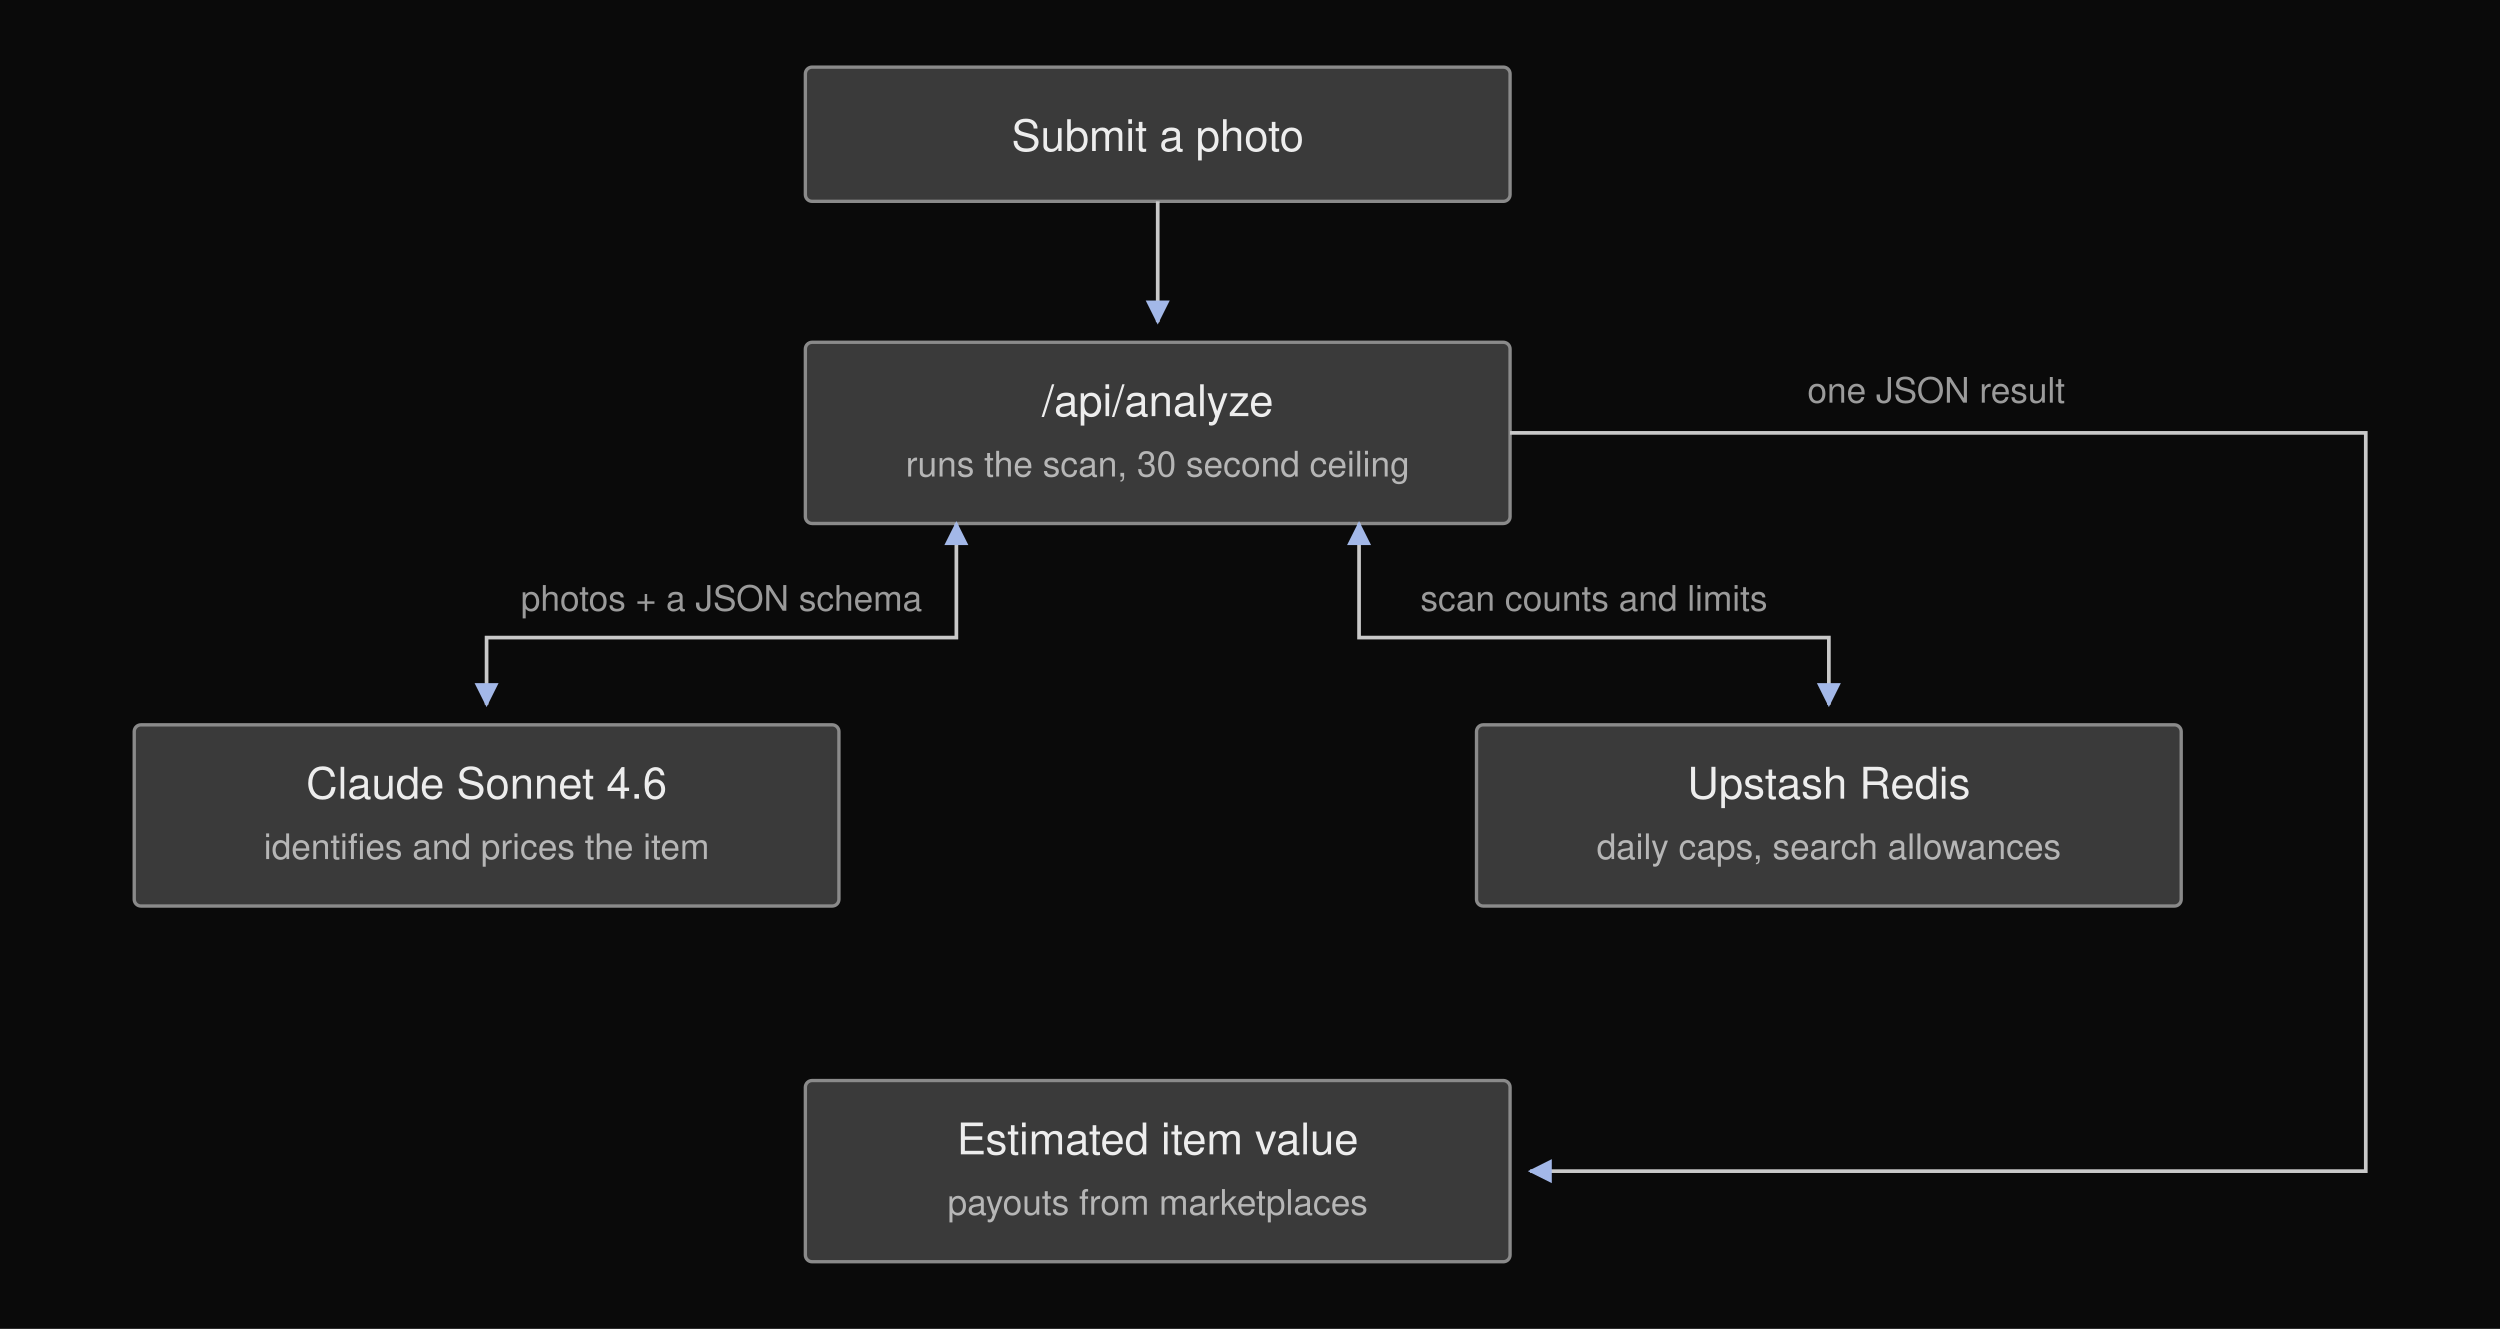
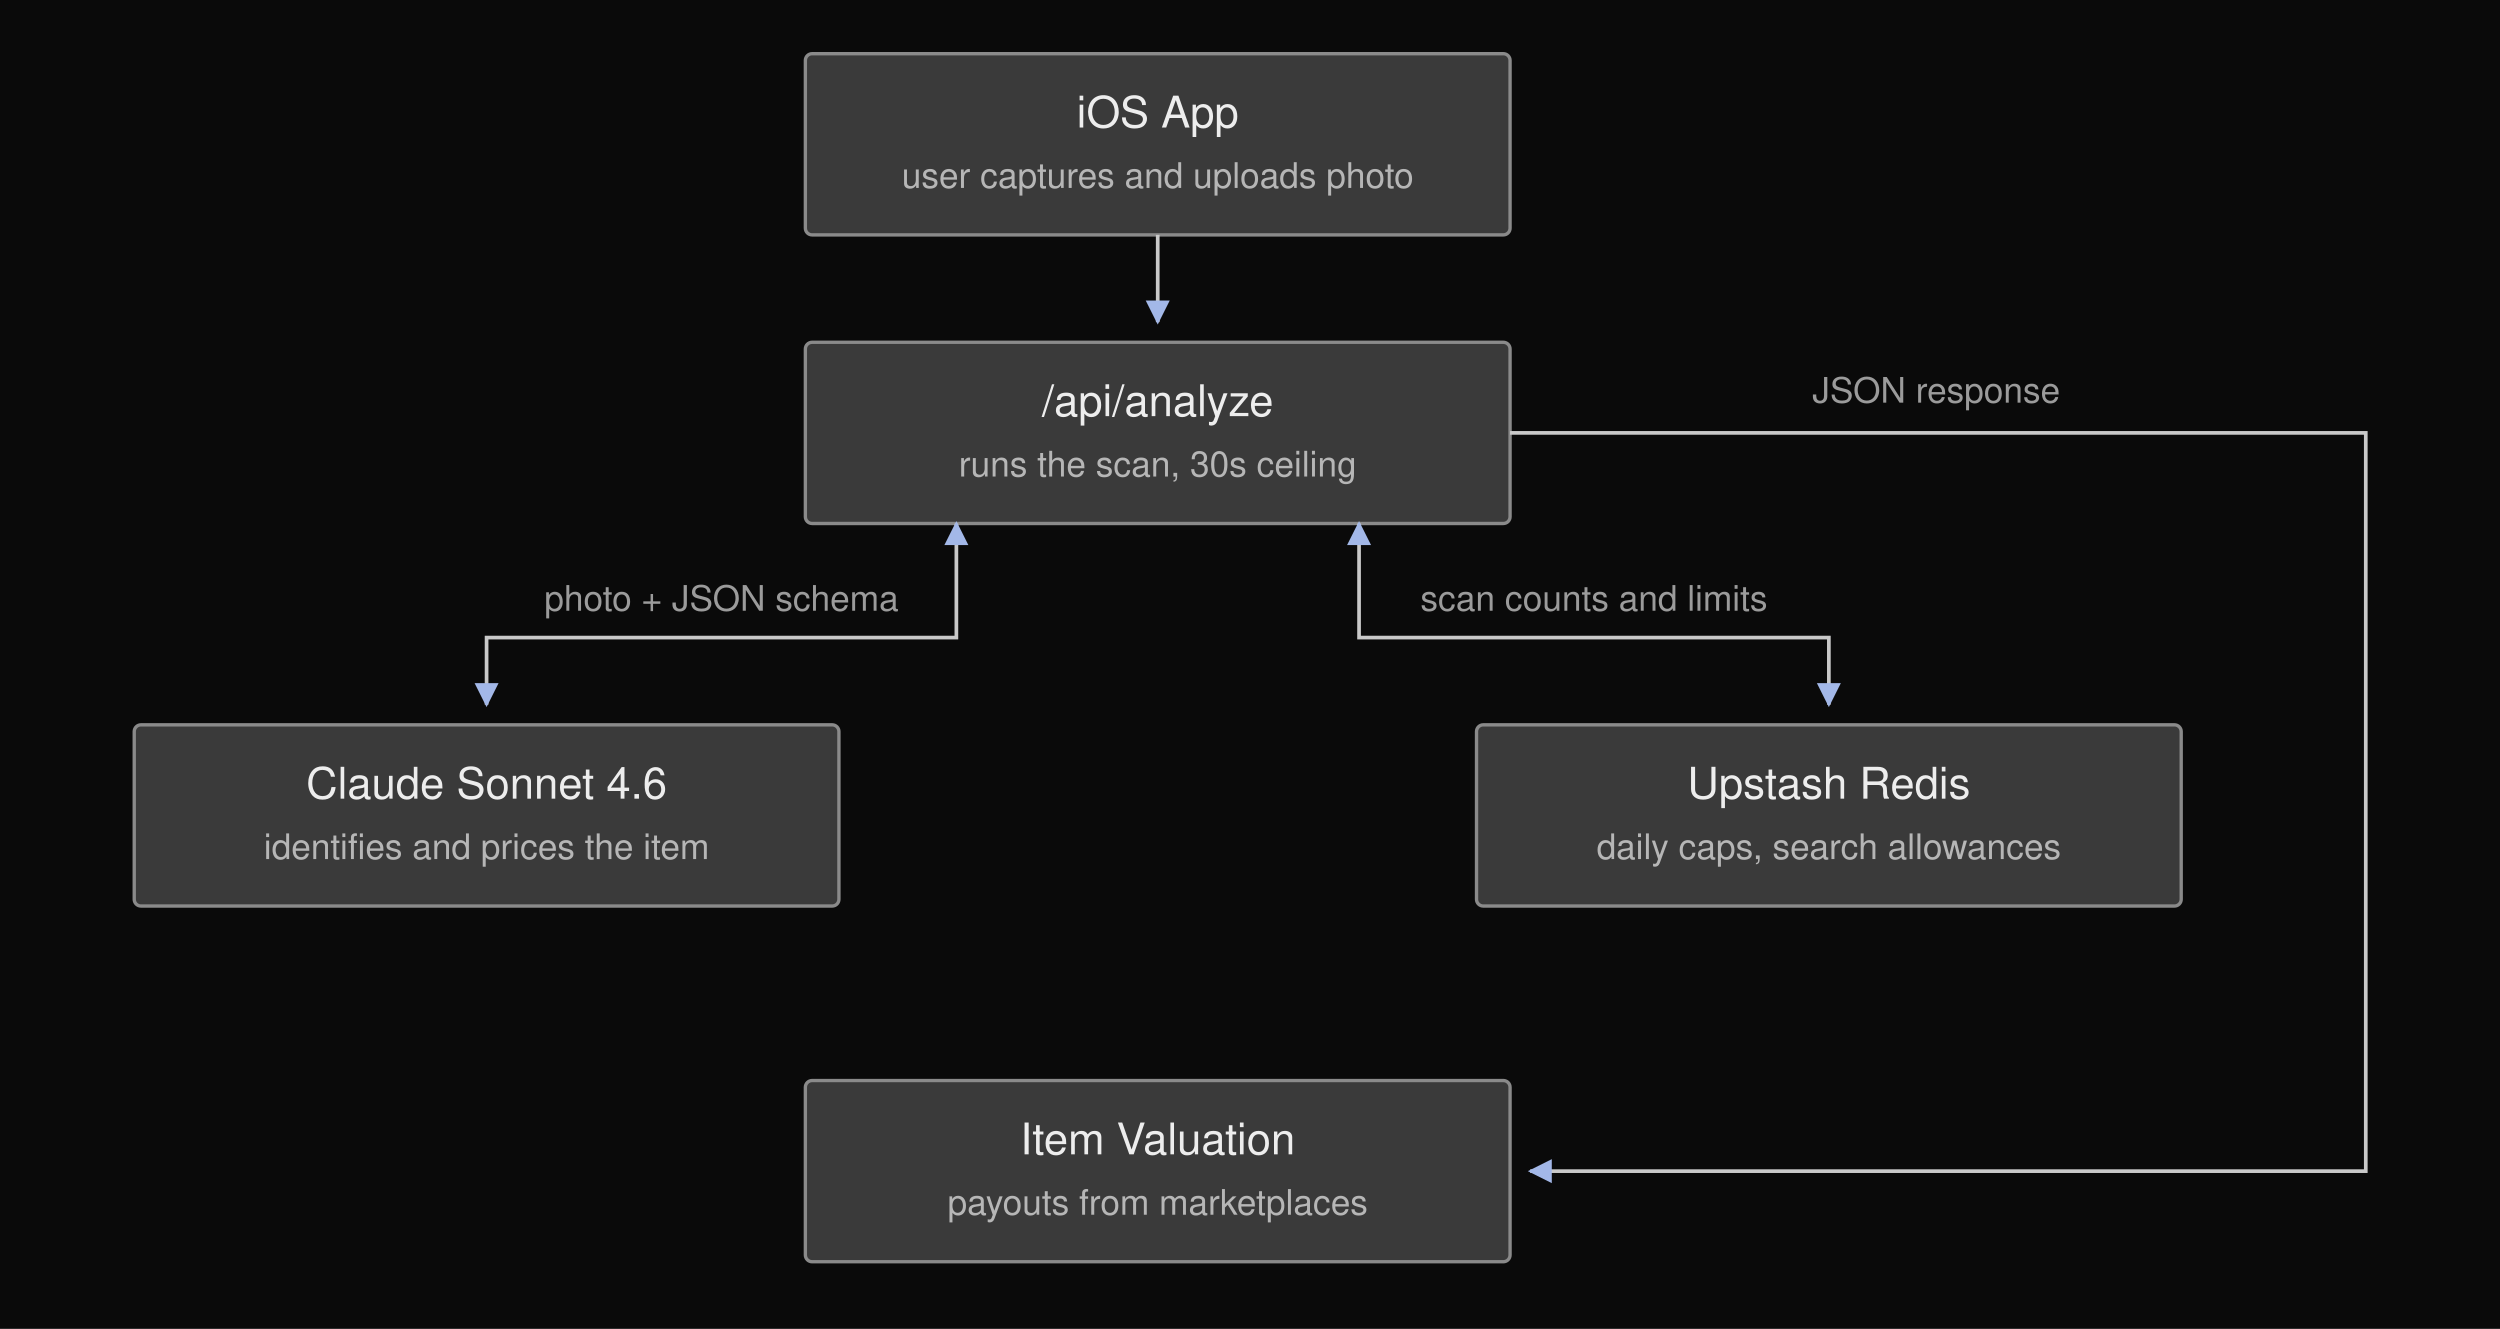
- <svg xmlns="http://www.w3.org/2000/svg" width="745" height="396" viewBox="155 0 745 396" font-family="IBM Plex Sans, -apple-system, BlinkMacSystemFont, Segoe UI, Helvetica, Arial, sans-serif" role="img" aria-label="Architecture. The Expo app submits a photo to a single analyze endpoint on Vercel. That endpoint talks to Claude Sonnet 4.6 for identification and pricing, and to Upstash Redis for daily scan limits and counters. One JSON result returns to the app, where the fee comparison runs on the device and the user gets an estimated item value and payouts from marketplaces.">
+ <svg xmlns="http://www.w3.org/2000/svg" width="745" height="396" viewBox="155 0 745 396" font-family="IBM Plex Sans, -apple-system, BlinkMacSystemFont, Segoe UI, Helvetica, Arial, sans-serif" role="img" aria-label="Architecture. The iOS app uploads a photo to a single analyze endpoint on Vercel. That endpoint talks to Claude Sonnet 4.6 for identification and pricing, and to Upstash Redis for daily scan limits and counters. A JSON response returns to the app, where the fee comparison runs on the device and the user gets an item valuation and payouts from marketplaces.">
  <defs>
    <marker id="m2" viewBox="0 0 10 10" refX="9" refY="5" markerWidth="6.5" markerHeight="6.5" orient="auto-start-reverse">
      <path d="M 0 0 L 10 5 L 0 10 z" fill="#a3b8e8" />
    </marker>
  </defs>
  <rect x="155" y="0" width="745" height="396" fill="#0a0a0a" />
-   <rect x="395" y="20" width="210" height="40" rx="2" fill="#3a3a3a" stroke="#8a8a8a" stroke-width="1" />
-   <text x="500" y="45" fill="#ededed" font-size="13" font-weight="500" text-anchor="middle">Submit a photo</text>
-   <line x1="500" y1="60" x2="500" y2="96" fill="none" stroke="#c9c9c9" stroke-width="1.1" marker-end="url(#m2)" />
+   <rect x="395" y="16" width="210" height="54" rx="2" fill="#3a3a3a" stroke="#8a8a8a" stroke-width="1" />
+   <text x="500" y="38" fill="#ededed" font-size="13" font-weight="500" text-anchor="middle">iOS App</text>
+   <text x="500" y="56" fill="#b6b6b6" font-size="10.5" text-anchor="middle">user captures and uploads photo</text>
+   <line x1="500" y1="70" x2="500" y2="96" fill="none" stroke="#c9c9c9" stroke-width="1.1" marker-end="url(#m2)" />
  <rect x="395" y="102" width="210" height="54" rx="2" fill="#3a3a3a" stroke="#8a8a8a" stroke-width="1" />
  <text x="500" y="124" fill="#ededed" font-size="13" font-weight="500" text-anchor="middle">/api/analyze</text>
-   <text x="500" y="142" fill="#b6b6b6" font-size="10.5" text-anchor="middle">runs the scan, 30 second ceiling</text>
+   <text x="500" y="142" fill="#b6b6b6" font-size="10.5" text-anchor="middle">runs the scan, 30s ceiling</text>
  <polyline points="440,156 440,190 300,190 300,210" fill="none" stroke="#c9c9c9" stroke-width="1.1" marker-start="url(#m2)" marker-end="url(#m2)" />
-   <text x="370" y="182" fill="#9b9b9b" font-size="10.5" text-anchor="middle">photos + a JSON schema</text>
+   <text x="370" y="182" fill="#9b9b9b" font-size="10.5" text-anchor="middle">photo + JSON schema</text>
  <polyline points="560,156 560,190 700,190 700,210" fill="none" stroke="#c9c9c9" stroke-width="1.1" marker-start="url(#m2)" marker-end="url(#m2)" />
  <text x="630" y="182" fill="#9b9b9b" font-size="10.5" text-anchor="middle">scan counts and limits</text>
  <rect x="195" y="216" width="210" height="54" rx="2" fill="#3a3a3a" stroke="#8a8a8a" stroke-width="1" />
  <text x="300" y="238" fill="#ededed" font-size="13" font-weight="500" text-anchor="middle">Claude Sonnet 4.6</text>
  <text x="300" y="256" fill="#b6b6b6" font-size="10.5" text-anchor="middle">identifies and prices the item</text>
  <rect x="595" y="216" width="210" height="54" rx="2" fill="#3a3a3a" stroke="#8a8a8a" stroke-width="1" />
  <text x="700" y="238" fill="#ededed" font-size="13" font-weight="500" text-anchor="middle">Upstash Redis</text>
  <text x="700" y="256" fill="#b6b6b6" font-size="10.5" text-anchor="middle">daily caps, search allowances</text>
  <polyline points="605,129 860,129 860,349 611,349" fill="none" stroke="#c9c9c9" stroke-width="1.1" marker-end="url(#m2)" />
-   <text x="732" y="120" fill="#9b9b9b" font-size="10.5" text-anchor="middle">one JSON result</text>
+   <text x="732" y="120" fill="#9b9b9b" font-size="10.5" text-anchor="middle">JSON response</text>
  <rect x="395" y="322" width="210" height="54" rx="2" fill="#3a3a3a" stroke="#8a8a8a" stroke-width="1" />
-   <text x="500" y="344" fill="#ededed" font-size="13" font-weight="500" text-anchor="middle">Estimated item value</text>
+   <text x="500" y="344" fill="#ededed" font-size="13" font-weight="500" text-anchor="middle">Item Valuation</text>
  <text x="500" y="362" fill="#b6b6b6" font-size="10.5" text-anchor="middle">payouts from marketplaces</text>
</svg>
